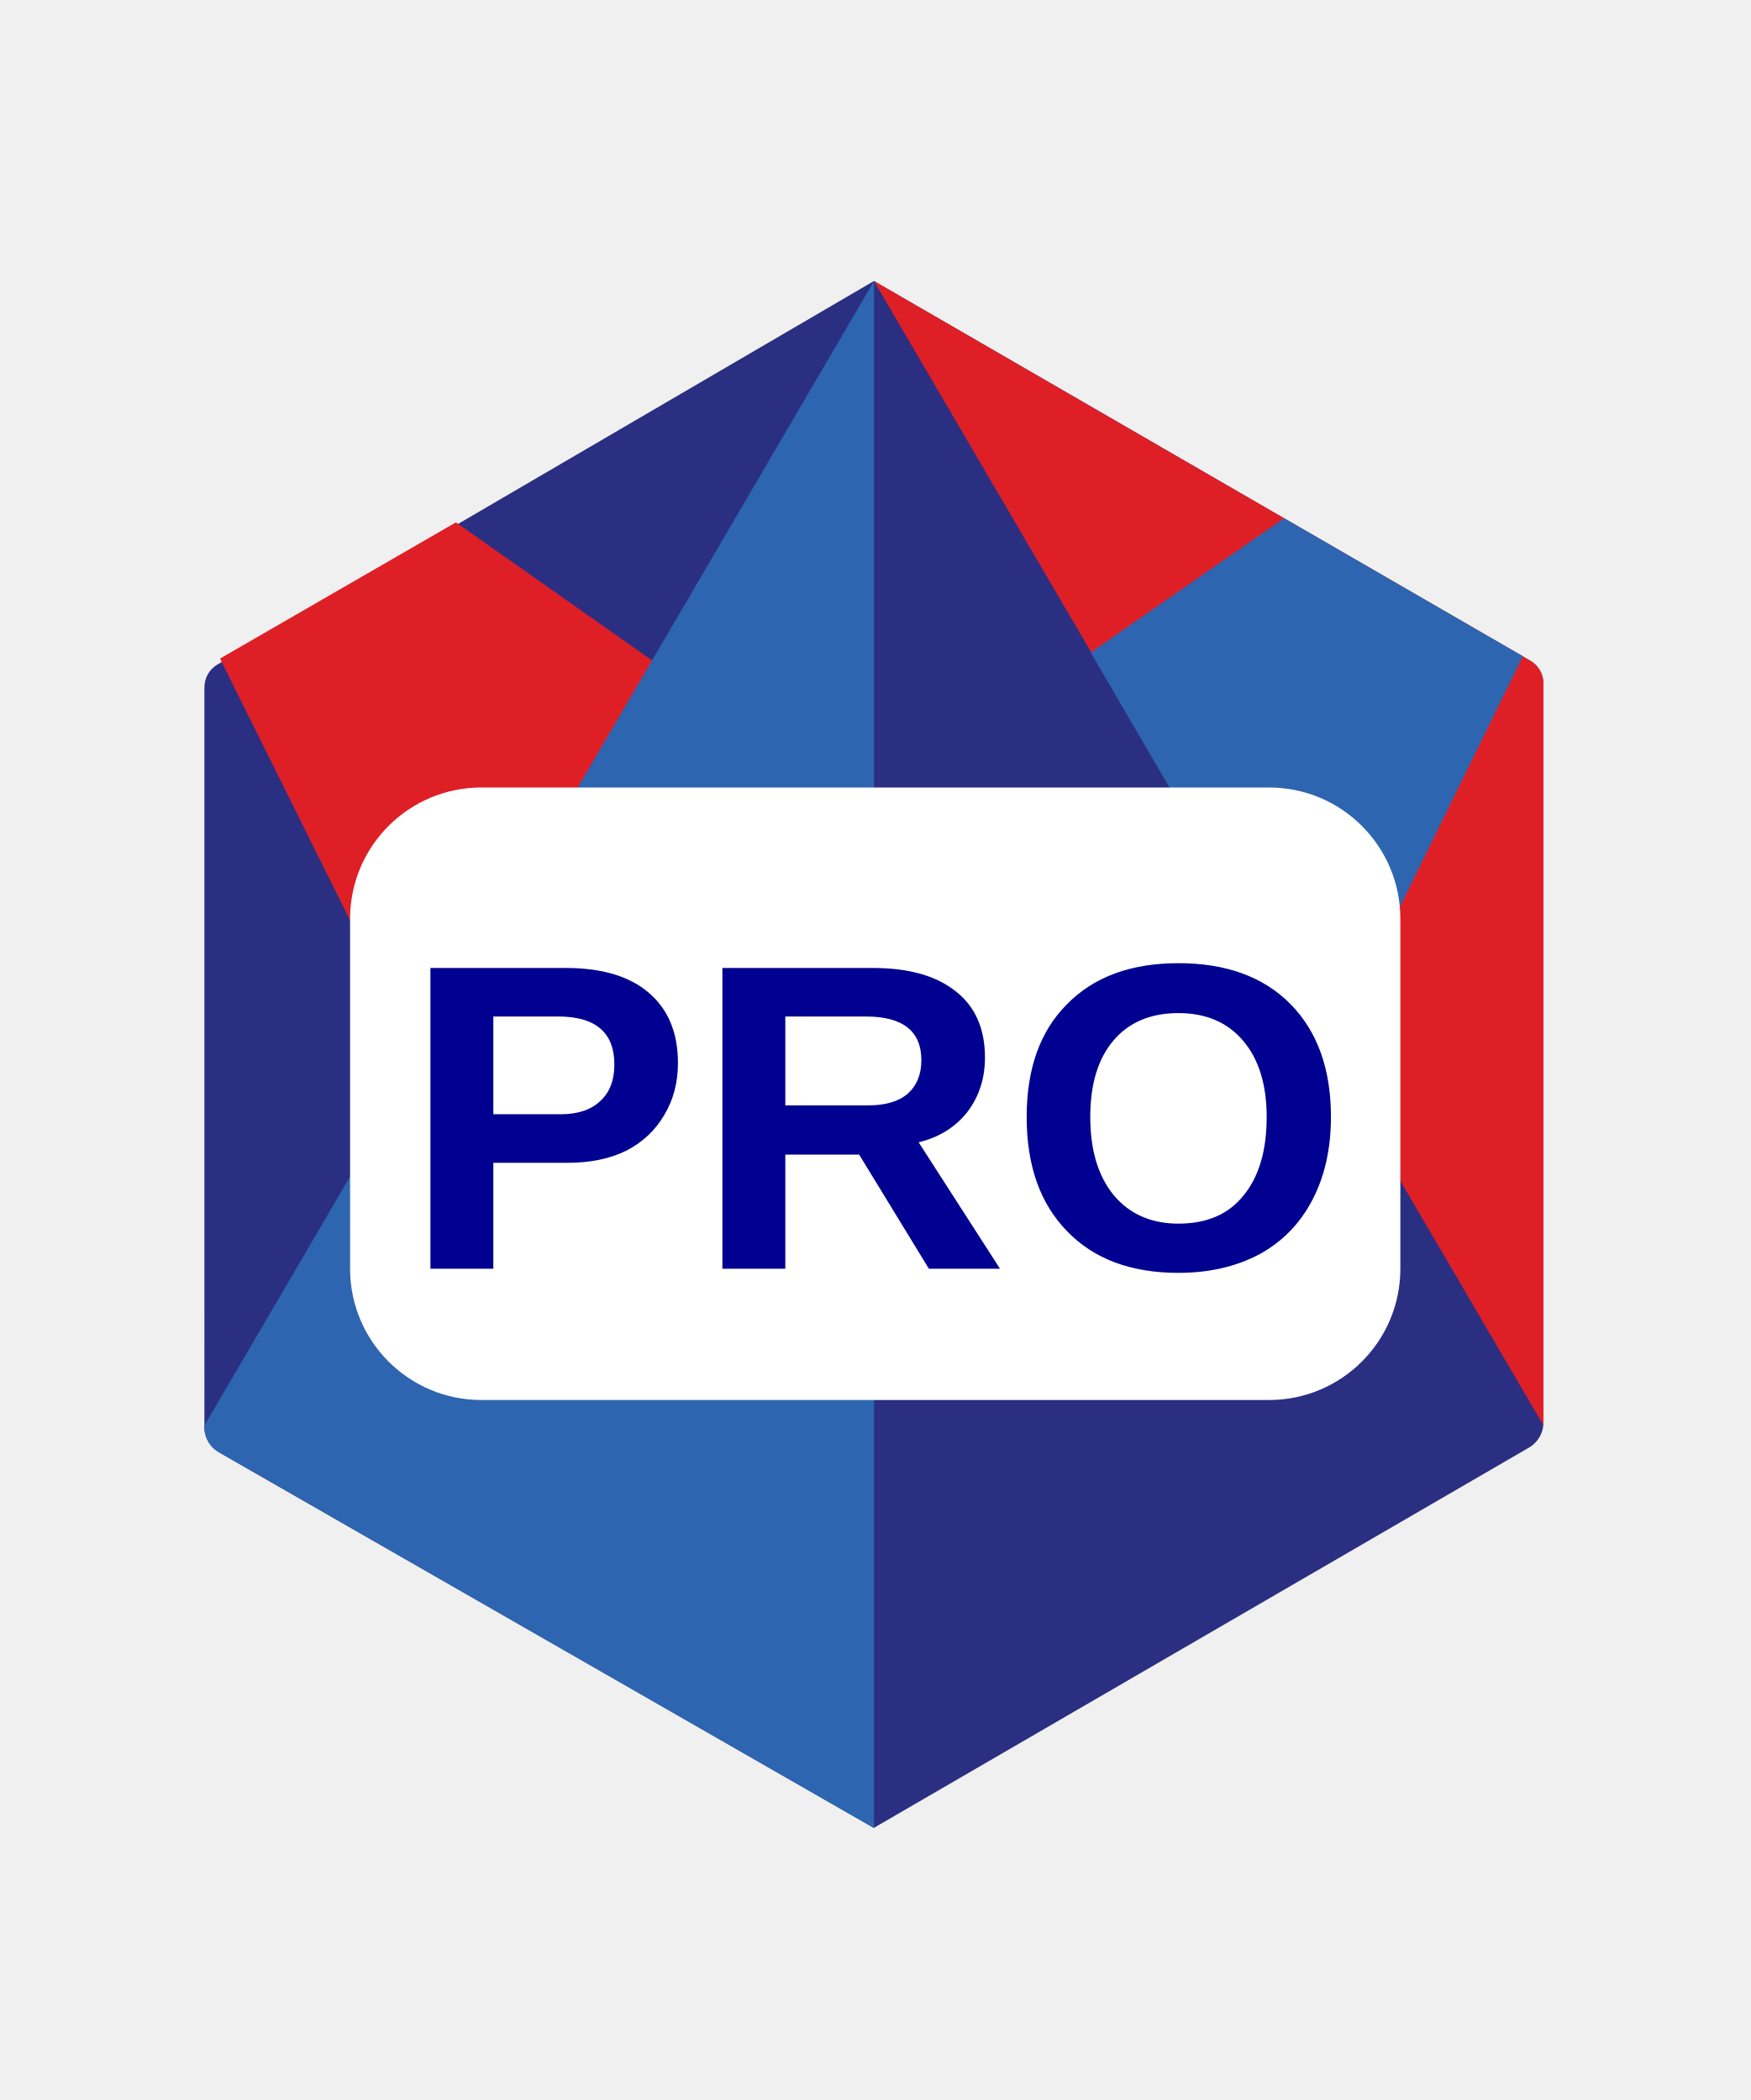
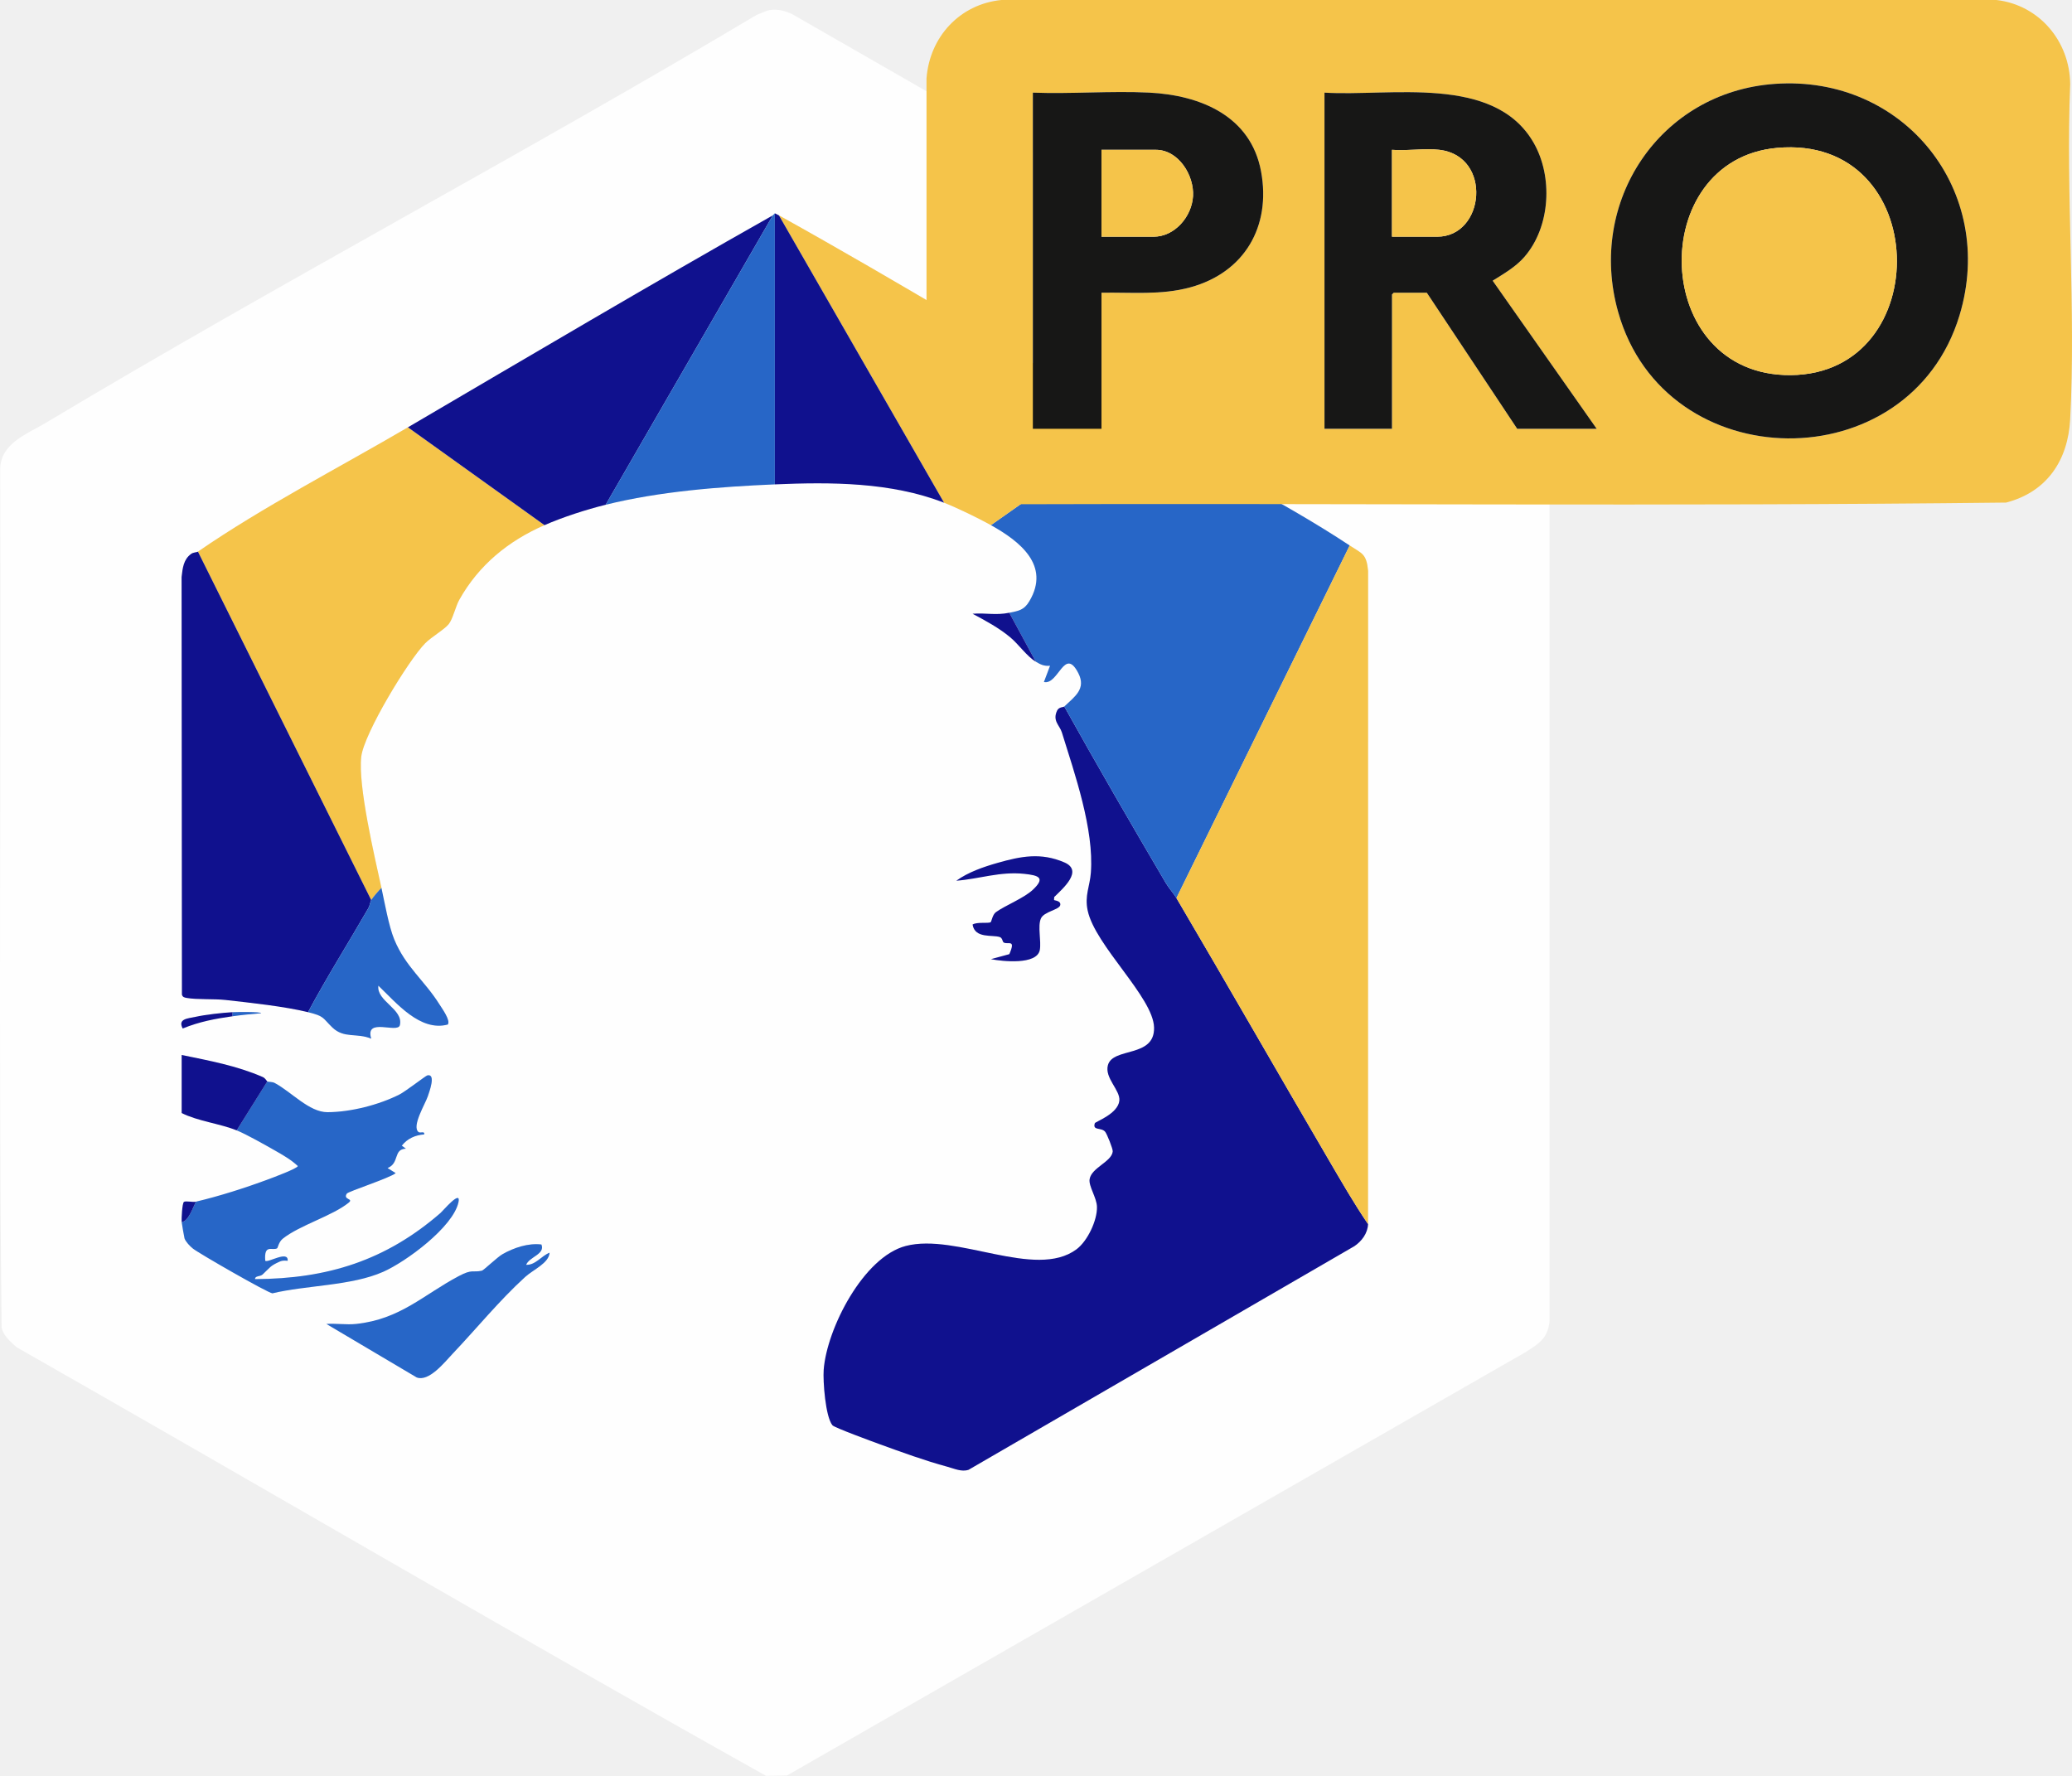
- <svg xmlns="http://www.w3.org/2000/svg" viewBox="0 0 40 48">
-   <path fill="#2a2f82" d="M34.965 15.1 19.971 6.423 4.977 15.184a.606.606 0 0 0-.306.524v16.948a.666.666 0 0 0 .306.524l14.992 8.6 14.994-8.706a.665.665 0 0 0 .306-.524V15.628a.605.605 0 0 0-.304-.528Z" />
-   <path fill="#df1f26" d="m14.614 15.6-5.029 8.628-4.557-9.175 5.39-3.113 4.489 3.16ZM35.27 32.58V15.622a.6.6 0 0 0-.306-.523L19.971 6.423" />
-   <path fill="#2e65b0" d="m4.673 32.58 15.3-26.157v35.362L4.977 33.18a.666.666 0 0 1-.306-.524V15.708Zm24.669-20.735L34.8 15l-4.489 9.15-5.387-9.236Z" />
-   <rect x="8" y="18" width="24" height="14" rx="3" fill="#fff" />
-   <text x="20" y="29" font-family="Marianne,Arial,sans-serif" font-size="10" font-weight="700" fill="#000091" text-anchor="middle">PRO</text>
+ <svg xmlns="http://www.w3.org/2000/svg" width="56" height="48" viewBox="0 0 56 48" fill="none">
+   <g clip-path="url(#clip0_5434_56227)">
+     <path d="M20.819 0.27C21.022 0.242 21.216 0.292 21.401 0.377L41.455 11.889C41.706 12.07 41.873 12.299 41.88 12.621L41.88 35.706C41.834 36.178 41.593 36.313 41.233 36.546L21.274 47.987L20.707 48C13.924 44.206 7.21 40.261 0.451 36.415C0.284 36.264 0.099 36.116 0.044 35.885C-0.045 28.157 0.034 20.412 0.004 12.677C0.021 11.977 0.728 11.734 1.236 11.43C7.569 7.639 14.111 4.181 20.452 0.402C20.563 0.363 20.706 0.285 20.819 0.27L20.819 0.27ZM20.887 5.821C17.579 7.689 14.303 9.628 11.025 11.55C9.178 12.632 7.096 13.705 5.35 14.91C5.321 14.93 5.225 14.927 5.166 14.97C4.958 15.123 4.936 15.353 4.908 15.596L4.917 26.882C4.936 26.954 4.984 26.961 5.047 26.973C5.316 27.022 5.786 26.993 6.094 27.028C6.762 27.103 7.687 27.201 8.325 27.358C8.777 27.469 8.708 27.508 8.984 27.773C9.297 28.075 9.646 27.912 10.033 28.074C9.854 27.485 10.752 27.948 10.808 27.707C10.908 27.273 10.171 27.062 10.226 26.642C10.713 27.105 11.353 27.893 12.103 27.691C12.184 27.58 11.945 27.256 11.874 27.142C11.473 26.503 10.958 26.13 10.654 25.388C10.507 25.03 10.395 24.392 10.309 23.998C10.123 23.143 9.672 21.238 9.764 20.451C9.837 19.828 11.03 17.857 11.491 17.387C11.654 17.221 12.011 17.014 12.129 16.867C12.239 16.728 12.314 16.389 12.412 16.214C12.939 15.271 13.741 14.619 14.716 14.194C15.212 13.977 15.843 13.773 16.369 13.643C17.827 13.281 19.445 13.156 20.942 13.092C22.447 13.028 24.078 13.028 25.515 13.588C25.865 13.724 26.451 14.009 26.782 14.194C27.55 14.623 28.401 15.275 27.82 16.251C27.676 16.494 27.526 16.512 27.278 16.562C26.907 16.637 26.643 16.561 26.286 16.589C26.639 16.778 26.994 16.968 27.303 17.225C27.529 17.412 27.754 17.742 27.994 17.884C28.123 17.961 28.218 18.01 28.38 17.994L28.215 18.434C28.608 18.522 28.768 17.462 29.144 18.194C29.363 18.622 29.044 18.829 28.765 19.096C28.743 19.117 28.62 19.106 28.572 19.204C28.437 19.483 28.639 19.602 28.699 19.795C29.048 20.92 29.571 22.413 29.483 23.587C29.456 23.956 29.311 24.206 29.396 24.607C29.596 25.56 31.172 26.954 31.191 27.773C31.211 28.6 30.08 28.298 29.944 28.789C29.848 29.138 30.281 29.464 30.253 29.749C30.216 30.108 29.605 30.316 29.59 30.36C29.522 30.57 29.765 30.463 29.87 30.591C29.917 30.648 30.081 31.052 30.074 31.123C30.044 31.404 29.5 31.558 29.449 31.872C29.418 32.062 29.643 32.372 29.648 32.621C29.657 32.991 29.39 33.55 29.091 33.77C27.978 34.59 25.855 33.319 24.48 33.677C23.337 33.975 22.346 35.912 22.262 37.023C22.239 37.33 22.309 38.295 22.499 38.524C22.551 38.587 23.602 38.972 23.778 39.036C24.341 39.241 25.024 39.489 25.596 39.642C25.784 39.692 25.985 39.791 26.177 39.727L36.606 33.682C36.803 33.549 36.965 33.335 36.974 33.086L36.976 15.431C36.932 14.96 36.81 14.964 36.478 14.744C34.649 13.533 32.582 12.535 30.693 11.44C27.487 9.579 24.302 7.626 21.052 5.821L20.942 5.766L20.887 5.821L20.887 5.821ZM28.49 24.327C28.481 24.313 28.496 24.276 28.491 24.247C28.723 24.017 29.29 23.535 28.765 23.31C28.131 23.037 27.596 23.142 26.96 23.323C26.579 23.431 26.169 23.573 25.845 23.805C26.474 23.756 27.027 23.55 27.684 23.619C28.073 23.661 28.265 23.722 27.911 24.053C27.666 24.28 27.165 24.475 26.916 24.655C26.823 24.723 26.799 24.91 26.774 24.926C26.708 24.966 26.404 24.912 26.286 24.99C26.349 25.376 26.82 25.259 27.023 25.328C27.094 25.352 27.094 25.454 27.125 25.473C27.241 25.545 27.465 25.366 27.279 25.79L26.782 25.925C27.09 25.985 28.027 26.088 28.102 25.677C28.146 25.438 28.039 25.033 28.132 24.825C28.216 24.637 28.628 24.592 28.655 24.465C28.68 24.343 28.5 24.342 28.49 24.327L28.49 24.327ZM6.287 27.358C5.998 27.375 5.566 27.422 5.284 27.484C5.082 27.529 4.796 27.533 4.938 27.799C5.385 27.616 5.812 27.535 6.287 27.468C6.545 27.432 6.8 27.408 7.059 27.386C7.059 27.342 6.376 27.353 6.287 27.358ZM6.397 30.553C6.665 30.662 7.157 30.941 7.426 31.094C7.642 31.217 7.866 31.345 8.049 31.517C8.049 31.579 7.366 31.833 7.252 31.875C6.635 32.106 5.934 32.33 5.295 32.48C5.214 32.5 5.014 32.451 4.97 32.486C4.924 32.525 4.903 32.935 4.91 33.031C4.912 33.065 4.98 33.45 4.987 33.472C5.02 33.566 5.134 33.684 5.213 33.747C5.384 33.883 7.24 34.949 7.363 34.957C8.282 34.736 9.497 34.757 10.359 34.375C10.97 34.105 12.244 33.17 12.392 32.497C12.471 32.134 11.97 32.73 11.907 32.784C10.429 34.068 8.857 34.564 6.893 34.573C6.891 34.477 7.029 34.511 7.098 34.447C7.302 34.26 7.292 34.217 7.57 34.095C7.64 34.065 7.703 34.074 7.775 34.078C7.799 33.783 7.233 34.144 7.169 34.077C7.131 33.609 7.363 33.817 7.491 33.739C7.508 33.729 7.532 33.568 7.644 33.479C8.101 33.115 8.984 32.865 9.425 32.506C9.567 32.391 9.261 32.434 9.373 32.262C9.413 32.202 10.539 31.84 10.694 31.709L10.475 31.572C10.806 31.438 10.621 31.061 10.97 31.048L10.86 30.966C11.011 30.773 11.223 30.68 11.465 30.662C11.484 30.559 11.359 30.636 11.312 30.599C11.118 30.446 11.496 29.836 11.563 29.631C11.595 29.532 11.795 29.011 11.55 29.066C11.506 29.076 10.961 29.499 10.798 29.582C10.241 29.864 9.473 30.06 8.849 30.062C8.359 30.063 7.877 29.514 7.427 29.273C7.355 29.234 7.26 29.248 7.224 29.231C7.21 29.224 7.175 29.142 7.099 29.109C6.403 28.806 5.65 28.667 4.91 28.515V30.084C5.341 30.302 5.951 30.371 6.397 30.552L6.397 30.553ZM9.62 35.785C9.367 35.812 9.079 35.766 8.821 35.785L11.261 37.23C11.593 37.357 12.014 36.822 12.238 36.585C12.891 35.897 13.486 35.161 14.191 34.517C14.415 34.313 14.835 34.143 14.854 33.859C14.627 33.95 14.474 34.196 14.22 34.187C14.305 33.968 14.741 33.902 14.633 33.637C14.279 33.592 13.881 33.726 13.576 33.902C13.447 33.976 13.069 34.335 13.025 34.345C12.774 34.401 12.773 34.293 12.401 34.49C11.443 34.998 10.822 35.658 9.62 35.785H9.62Z" fill="#FEFEFE" />
+     <path d="M28.765 19.096C29.657 20.699 30.58 22.288 31.51 23.87C31.592 24.008 31.729 24.161 31.795 24.273C33.181 26.628 34.538 29.002 35.918 31.361C36.258 31.941 36.595 32.53 36.974 33.086C36.965 33.335 36.803 33.548 36.606 33.682L26.177 39.727C25.985 39.791 25.784 39.692 25.596 39.642C25.024 39.489 24.341 39.241 23.778 39.036C23.602 38.972 22.551 38.587 22.499 38.524C22.309 38.295 22.239 37.33 22.262 37.023C22.346 35.912 23.337 33.974 24.48 33.677C25.854 33.319 27.978 34.59 29.091 33.77C29.39 33.55 29.656 32.991 29.648 32.621C29.643 32.372 29.418 32.062 29.449 31.872C29.5 31.558 30.044 31.404 30.074 31.123C30.081 31.052 29.917 30.648 29.87 30.591C29.765 30.463 29.522 30.57 29.59 30.36C29.605 30.316 30.216 30.108 30.253 29.749C30.281 29.464 29.848 29.138 29.944 28.789C30.08 28.297 31.211 28.6 31.191 27.773C31.172 26.954 29.596 25.56 29.396 24.607C29.311 24.206 29.456 23.956 29.483 23.587C29.571 22.413 29.048 20.92 28.699 19.795C28.639 19.602 28.437 19.483 28.572 19.204C28.62 19.106 28.743 19.117 28.765 19.096V19.096Z" fill="#10118E" />
+     <path d="M36.478 14.744L31.795 24.273C31.729 24.161 31.592 24.008 31.51 23.87C30.58 22.288 29.657 20.699 28.765 19.096C29.044 18.829 29.363 18.622 29.144 18.194C28.768 17.462 28.608 18.522 28.214 18.434L28.38 17.994C28.218 18.01 28.123 17.961 27.994 17.884L27.278 16.562C27.526 16.512 27.676 16.494 27.82 16.251C28.401 15.275 27.55 14.623 26.782 14.194L30.693 11.44C32.581 12.535 34.649 13.533 36.478 14.744V14.744Z" fill="#2766C7" />
+     <path d="M36.478 14.744C36.81 14.964 36.932 14.96 36.976 15.431L36.974 33.086C36.595 32.53 36.258 31.941 35.918 31.361C34.537 29.002 33.18 26.628 31.795 24.273L36.478 14.744Z" fill="#F5C44A" />
+     <path d="M14.716 14.194C13.741 14.619 12.939 15.271 12.412 16.214C12.314 16.389 12.239 16.728 12.129 16.867C12.011 17.015 11.654 17.221 11.491 17.387C11.03 17.857 9.837 19.828 9.764 20.451C9.672 21.238 10.123 23.143 10.309 23.998C10.237 24.069 10.077 24.253 10.033 24.329L5.35 14.91C7.096 13.705 9.178 12.632 11.025 11.55L14.716 14.194H14.716Z" fill="#F5C44A" />
+     <path d="M5.35 14.91L10.033 24.328C10.006 24.375 9.997 24.475 9.954 24.55C9.414 25.488 8.835 26.404 8.325 27.358C7.687 27.201 6.762 27.103 6.094 27.028C5.786 26.994 5.316 27.022 5.047 26.973C4.985 26.961 4.936 26.954 4.917 26.882L4.908 15.596C4.936 15.353 4.958 15.123 5.166 14.971C5.225 14.927 5.321 14.93 5.35 14.91Z" fill="#10118E" />
+     <path d="M16.369 13.643C15.843 13.773 15.212 13.977 14.716 14.194L11.025 11.55C14.303 9.628 17.579 7.689 20.887 5.821L16.369 13.643Z" fill="#10118E" />
+     <path d="M30.693 11.44L26.782 14.194C26.451 14.009 25.865 13.724 25.515 13.588L21.052 5.821C24.302 7.627 27.487 9.579 30.693 11.44Z" fill="#F5C44A" />
+     <path d="M7.224 29.23C7.259 29.248 7.355 29.234 7.427 29.273C7.877 29.514 8.358 30.062 8.849 30.061C9.473 30.06 10.241 29.864 10.798 29.582C10.961 29.499 11.506 29.076 11.55 29.066C11.795 29.011 11.595 29.532 11.563 29.63C11.496 29.835 11.118 30.446 11.312 30.598C11.359 30.636 11.483 30.559 11.465 30.662C11.223 30.68 11.011 30.773 10.86 30.966L10.97 31.047C10.621 31.061 10.806 31.437 10.475 31.571L10.694 31.708C10.539 31.84 9.413 32.202 9.373 32.262C9.261 32.434 9.567 32.39 9.425 32.506C8.984 32.865 8.101 33.115 7.644 33.479C7.532 33.568 7.508 33.729 7.491 33.739C7.363 33.816 7.131 33.609 7.169 34.077C7.233 34.144 7.799 33.783 7.775 34.077C7.703 34.074 7.64 34.065 7.57 34.095C7.292 34.217 7.301 34.26 7.098 34.447C7.029 34.511 6.891 34.477 6.893 34.573C8.857 34.564 10.429 34.067 11.907 32.784C11.97 32.73 12.471 32.133 12.391 32.496C12.244 33.17 10.97 34.105 10.358 34.375C9.497 34.757 8.282 34.736 7.363 34.957C7.24 34.948 5.384 33.883 5.213 33.747C5.134 33.684 5.02 33.566 4.987 33.472C4.98 33.45 4.912 33.065 4.91 33.031C5.097 33.006 5.209 32.647 5.295 32.48C5.934 32.329 6.635 32.105 7.252 31.875C7.366 31.833 8.049 31.579 8.049 31.516C7.866 31.344 7.642 31.217 7.426 31.094C7.157 30.941 6.665 30.662 6.397 30.552L7.223 29.23L7.224 29.23Z" fill="#2766C7" />
+     <path d="M20.942 13.092C19.445 13.156 17.827 13.281 16.369 13.643L20.887 5.821L20.942 5.766V13.092Z" fill="#2766C7" />
+     <path d="M21.052 5.821L25.515 13.588C24.078 13.028 22.447 13.028 20.942 13.092V5.766L21.052 5.821Z" fill="#10118E" />
+     <path d="M9.62 35.785C10.822 35.658 11.443 34.997 12.401 34.49C12.773 34.293 12.774 34.401 13.025 34.345C13.069 34.335 13.447 33.976 13.576 33.902C13.881 33.726 14.279 33.592 14.633 33.637C14.741 33.902 14.306 33.968 14.22 34.187C14.474 34.196 14.627 33.949 14.854 33.858C14.835 34.143 14.415 34.313 14.191 34.517C13.486 35.161 12.891 35.897 12.238 36.585C12.014 36.822 11.593 37.357 11.261 37.23L8.821 35.785C9.079 35.766 9.367 35.812 9.62 35.785Z" fill="#2766C7" />
+     <path d="M10.309 23.998C10.395 24.392 10.507 25.03 10.654 25.388C10.958 26.13 11.473 26.503 11.874 27.142C11.945 27.256 12.184 27.58 12.103 27.692C11.353 27.893 10.713 27.105 10.226 26.642C10.171 27.062 10.908 27.273 10.808 27.707C10.752 27.948 9.854 27.485 10.033 28.074C9.646 27.912 9.297 28.075 8.984 27.773C8.708 27.508 8.777 27.469 8.325 27.358C8.835 26.404 9.414 25.488 9.954 24.55C9.997 24.475 10.006 24.375 10.033 24.328C10.077 24.253 10.237 24.069 10.309 23.998V23.998Z" fill="#2766C7" />
+     <path d="M28.49 24.327C28.5 24.342 28.68 24.343 28.655 24.465C28.628 24.592 28.216 24.637 28.133 24.825C28.039 25.033 28.147 25.438 28.103 25.676C28.027 26.088 27.09 25.985 26.782 25.925L27.279 25.79C27.465 25.366 27.241 25.545 27.125 25.473C27.094 25.454 27.094 25.352 27.023 25.328C26.82 25.259 26.349 25.376 26.286 24.99C26.404 24.912 26.708 24.966 26.774 24.926C26.799 24.91 26.823 24.723 26.916 24.655C27.165 24.475 27.666 24.28 27.911 24.053C28.265 23.722 28.073 23.661 27.684 23.619C27.027 23.55 26.474 23.756 25.846 23.805C26.169 23.573 26.579 23.431 26.96 23.323C27.596 23.142 28.131 23.037 28.765 23.309C29.29 23.535 28.723 24.017 28.491 24.247C28.496 24.276 28.481 24.313 28.49 24.327L28.49 24.327Z" fill="#10118E" />
+     <path d="M7.224 29.231L6.397 30.553C5.951 30.371 5.341 30.303 4.91 30.084V28.515C5.65 28.667 6.403 28.806 7.099 29.11C7.175 29.142 7.21 29.224 7.224 29.231Z" fill="#10118E" />
+     <path d="M27.278 16.562L27.994 17.884C27.754 17.742 27.529 17.412 27.303 17.225C26.994 16.968 26.639 16.778 26.286 16.589C26.643 16.561 26.907 16.637 27.278 16.562Z" fill="#10118E" />
+     <path d="M6.287 27.358V27.468C5.812 27.535 5.385 27.616 4.938 27.799C4.796 27.533 5.082 27.529 5.284 27.484C5.566 27.422 5.998 27.375 6.287 27.358Z" fill="#10118E" />
+     <path d="M5.295 32.481C5.209 32.647 5.097 33.007 4.91 33.031C4.903 32.936 4.924 32.525 4.97 32.487C5.014 32.451 5.214 32.5 5.295 32.481Z" fill="#10118E" />
+     <path d="M6.287 27.358C6.376 27.353 7.059 27.342 7.059 27.386C6.8 27.408 6.545 27.432 6.287 27.468V27.358Z" fill="#2766C7" />
+     <path d="M25.701 13C25.299 12.598 25.081 12.046 25.041 11.481L25.041 2.119C25.124 0.999 25.939 0.112 27.064 0L53.957 0C55.116 0.134 55.94 1.117 55.951 2.271C55.831 5.255 56.107 8.359 55.951 11.328C55.893 12.443 55.324 13.296 54.22 13.584C45.166 13.69 36.094 13.598 27.033 13.63C26.582 13.595 26.018 13.318 25.701 13ZM47.969 2.266C44.858 2.486 42.894 5.449 43.733 8.43C45.001 12.941 51.605 13.006 52.96 8.523C53.974 5.166 51.464 2.02 47.969 2.266ZM29.77 7.912C30.584 7.898 31.38 7.983 32.173 7.766C33.633 7.366 34.358 6.122 34.083 4.635C33.806 3.132 32.441 2.571 31.054 2.503C30.023 2.453 28.95 2.543 27.915 2.504V11.59H29.77V7.912L29.77 7.912ZM43.153 11.59L40.342 7.588C40.647 7.396 40.966 7.215 41.205 6.938C41.905 6.127 41.977 4.771 41.447 3.855C40.379 2.004 37.569 2.613 35.797 2.504V11.59H37.621V7.959C37.621 7.955 37.664 7.912 37.667 7.912H38.563L41.005 11.59H43.153V11.59Z" fill="#F5C44A" />
+     <path d="M47.969 2.267C51.464 2.02 53.974 5.167 52.96 8.523C51.605 13.006 45.001 12.941 43.733 8.43C42.894 5.449 44.858 2.486 47.969 2.267ZM48.031 3.997C44.465 4.316 44.606 10.166 48.393 10.139C52.341 10.112 52.224 3.622 48.031 3.997Z" fill="#171716" />
+     <path d="M43.153 11.589H41.005L38.563 7.912H37.667C37.664 7.912 37.621 7.955 37.621 7.958V11.589H35.797V2.504C37.569 2.613 40.379 2.004 41.447 3.854C41.977 4.771 41.905 6.127 41.205 6.938C40.966 7.215 40.647 7.396 40.342 7.587L43.153 11.589ZM38.903 4.049C38.507 4.002 38.026 4.084 37.621 4.049V6.398H38.842C40.135 6.398 40.341 4.22 38.903 4.049Z" fill="#171716" />
+     <path d="M29.77 7.912V11.589H27.915V2.504C28.95 2.543 30.023 2.453 31.054 2.503C32.441 2.571 33.806 3.132 34.083 4.635C34.358 6.122 33.633 7.366 32.173 7.766C31.38 7.983 30.584 7.898 29.77 7.912L29.77 7.912ZM29.77 6.398H31.176C31.751 6.398 32.211 5.854 32.244 5.302C32.277 4.736 31.851 4.049 31.238 4.049H29.77V6.398Z" fill="#171716" />
+     <path d="M48.031 3.997C52.224 3.622 52.341 10.112 48.393 10.139C44.606 10.166 44.465 4.316 48.031 3.997Z" fill="#F5C44A" />
+     <path d="M38.904 4.05C40.341 4.22 40.135 6.398 38.842 6.398H37.621V4.05C38.026 4.084 38.507 4.003 38.904 4.05Z" fill="#F5C44A" />
+     <path d="M29.77 6.398V4.05H31.238C31.851 4.05 32.277 4.737 32.244 5.303C32.211 5.855 31.751 6.398 31.176 6.398H29.77Z" fill="#F5C44A" />
+   </g>
+   <defs>
+     <clipPath id="clip0_5434_56227">
+       <rect width="56" height="48" fill="white" />
+     </clipPath>
+   </defs>
</svg>
